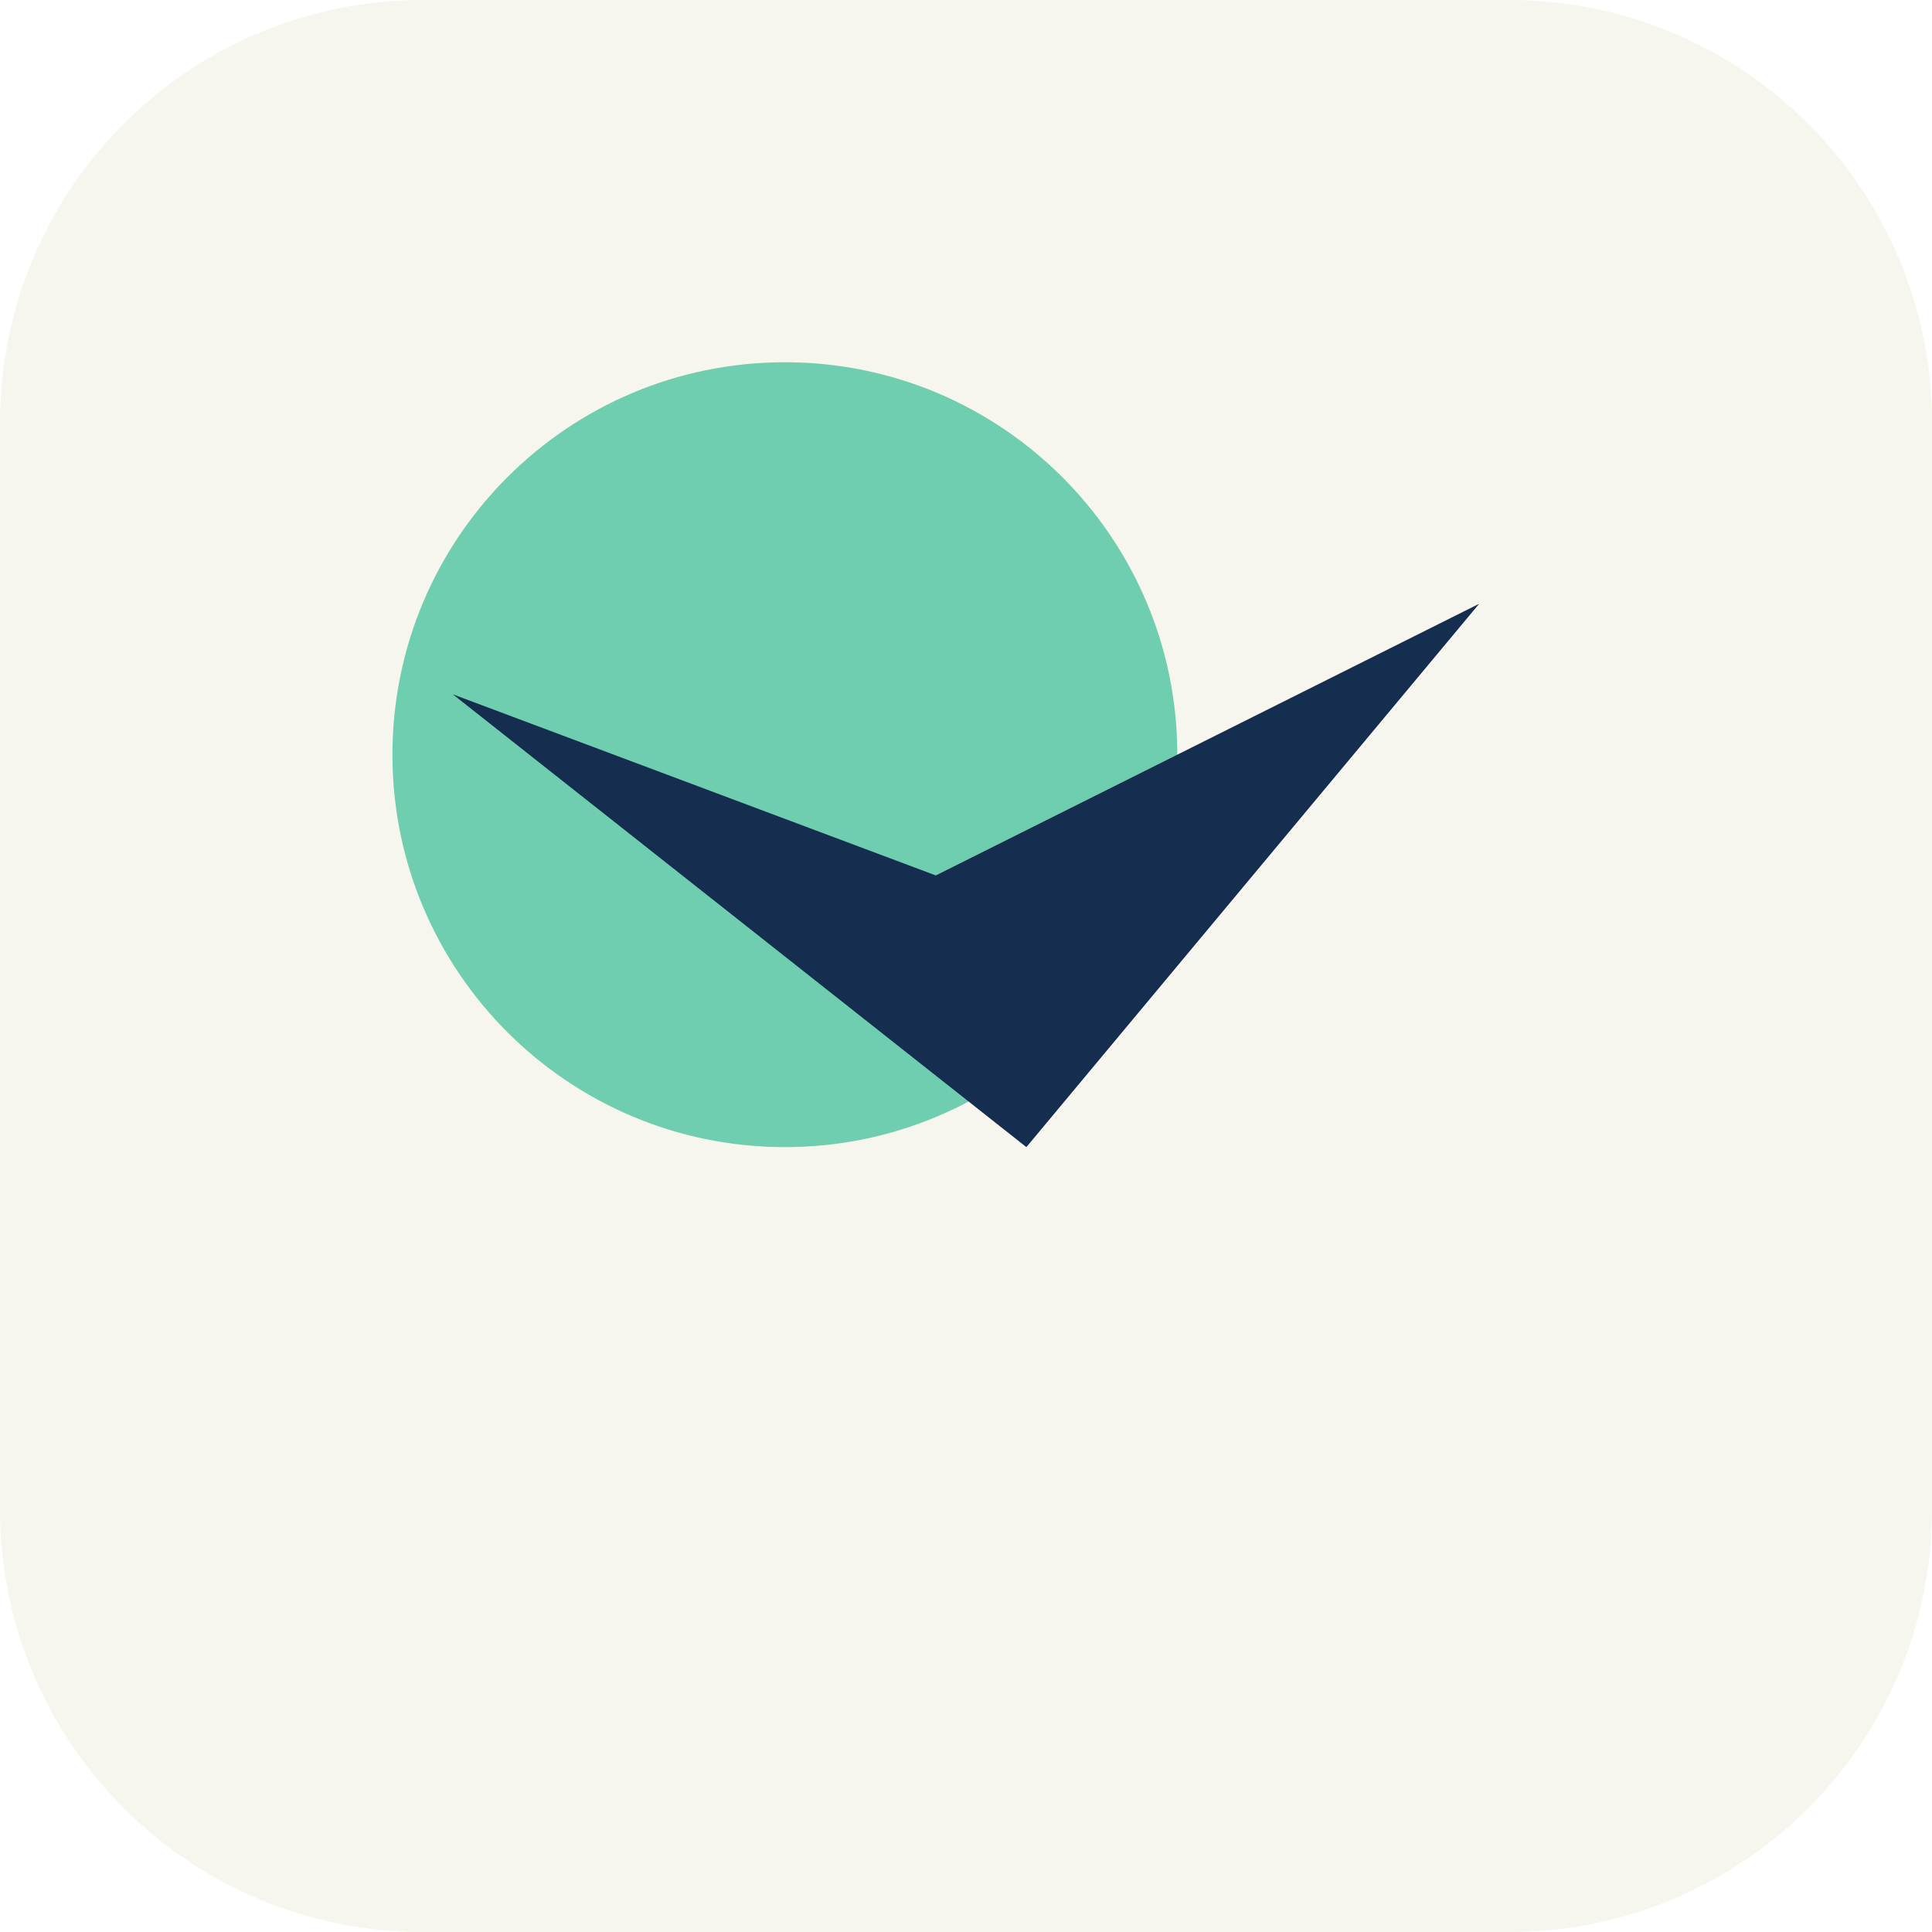
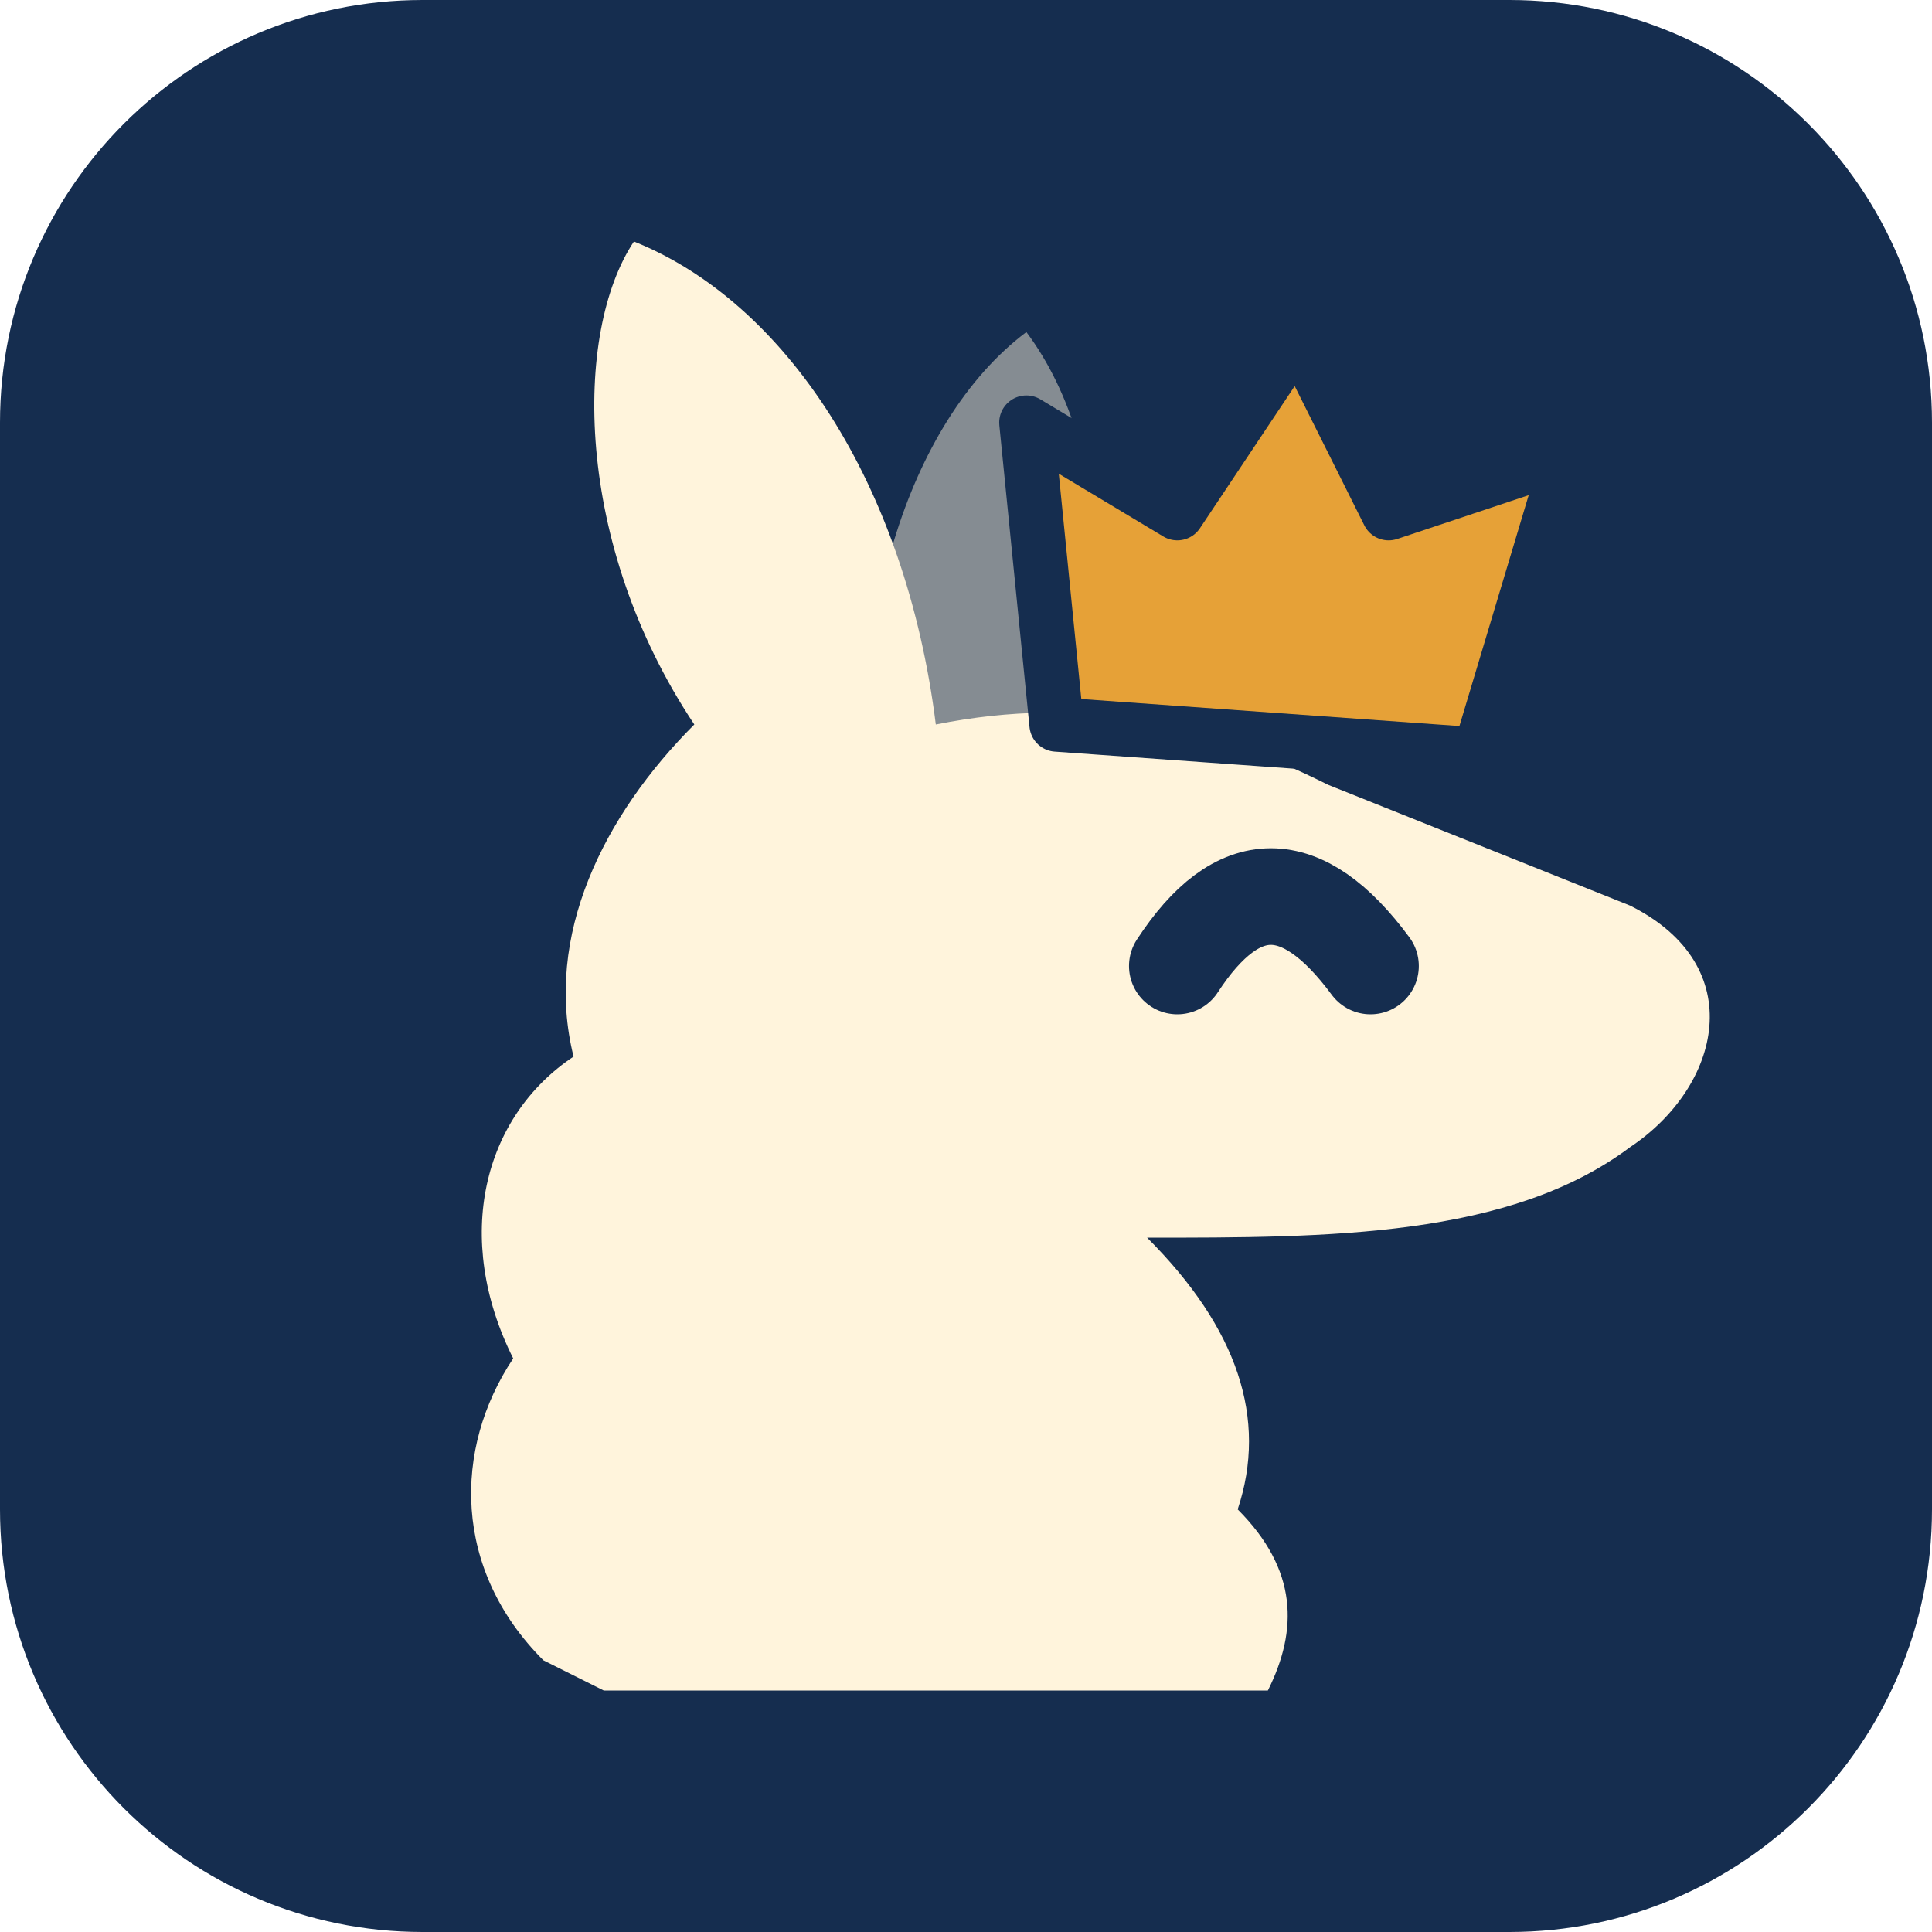
- <svg xmlns="http://www.w3.org/2000/svg" viewBox="0 0 64 64">
-   <rect width="64" height="64" rx="14" fill="#f6f6ee" />
-   <circle cx="26" cy="25" r="13" fill="#70ceb0" />
-   <path d="M15 23 34 38 49 20 31 29Z" fill="#152d4f" />
+ <svg xmlns="http://www.w3.org/2000/svg" viewBox="0 0 64 64" role="img" aria-labelledby="title">
+   <rect id="navy-background" width="64" height="64" rx="14" fill="#152d4f" />
+   <path id="far-ear" d="M29 27c-1-6 1-13 5-16 3 4 3 11 1 16Z" fill="#fff4dc" opacity=".48" />
+   <path id="llama" fill="#fff4dc" d="M18 55c-3-3-3-7-1-10-2-4-1-8 2-10-1-4 1-8 4-11-4-6-4-13-2-16 5 2 9 8 10 16 5-1 9 0 13 2l10 4c4 2 3 6 0 8-4 3-10 3-16 3 3 3 4 6 3 9 2 2 2 4 1 6H20Z" />
+   <path id="closed-eye" d="M39 32q3-4.6 6.4 0" fill="none" stroke="#152d4f" stroke-width="3.2" stroke-linecap="round" />
+   <path id="crown" d="m35 24-1-10 5 3 4-6 3 6 6-2-3 10Z" fill="#e6a137" stroke="#152d4f" stroke-width="1.8" stroke-linejoin="round" />
</svg>
